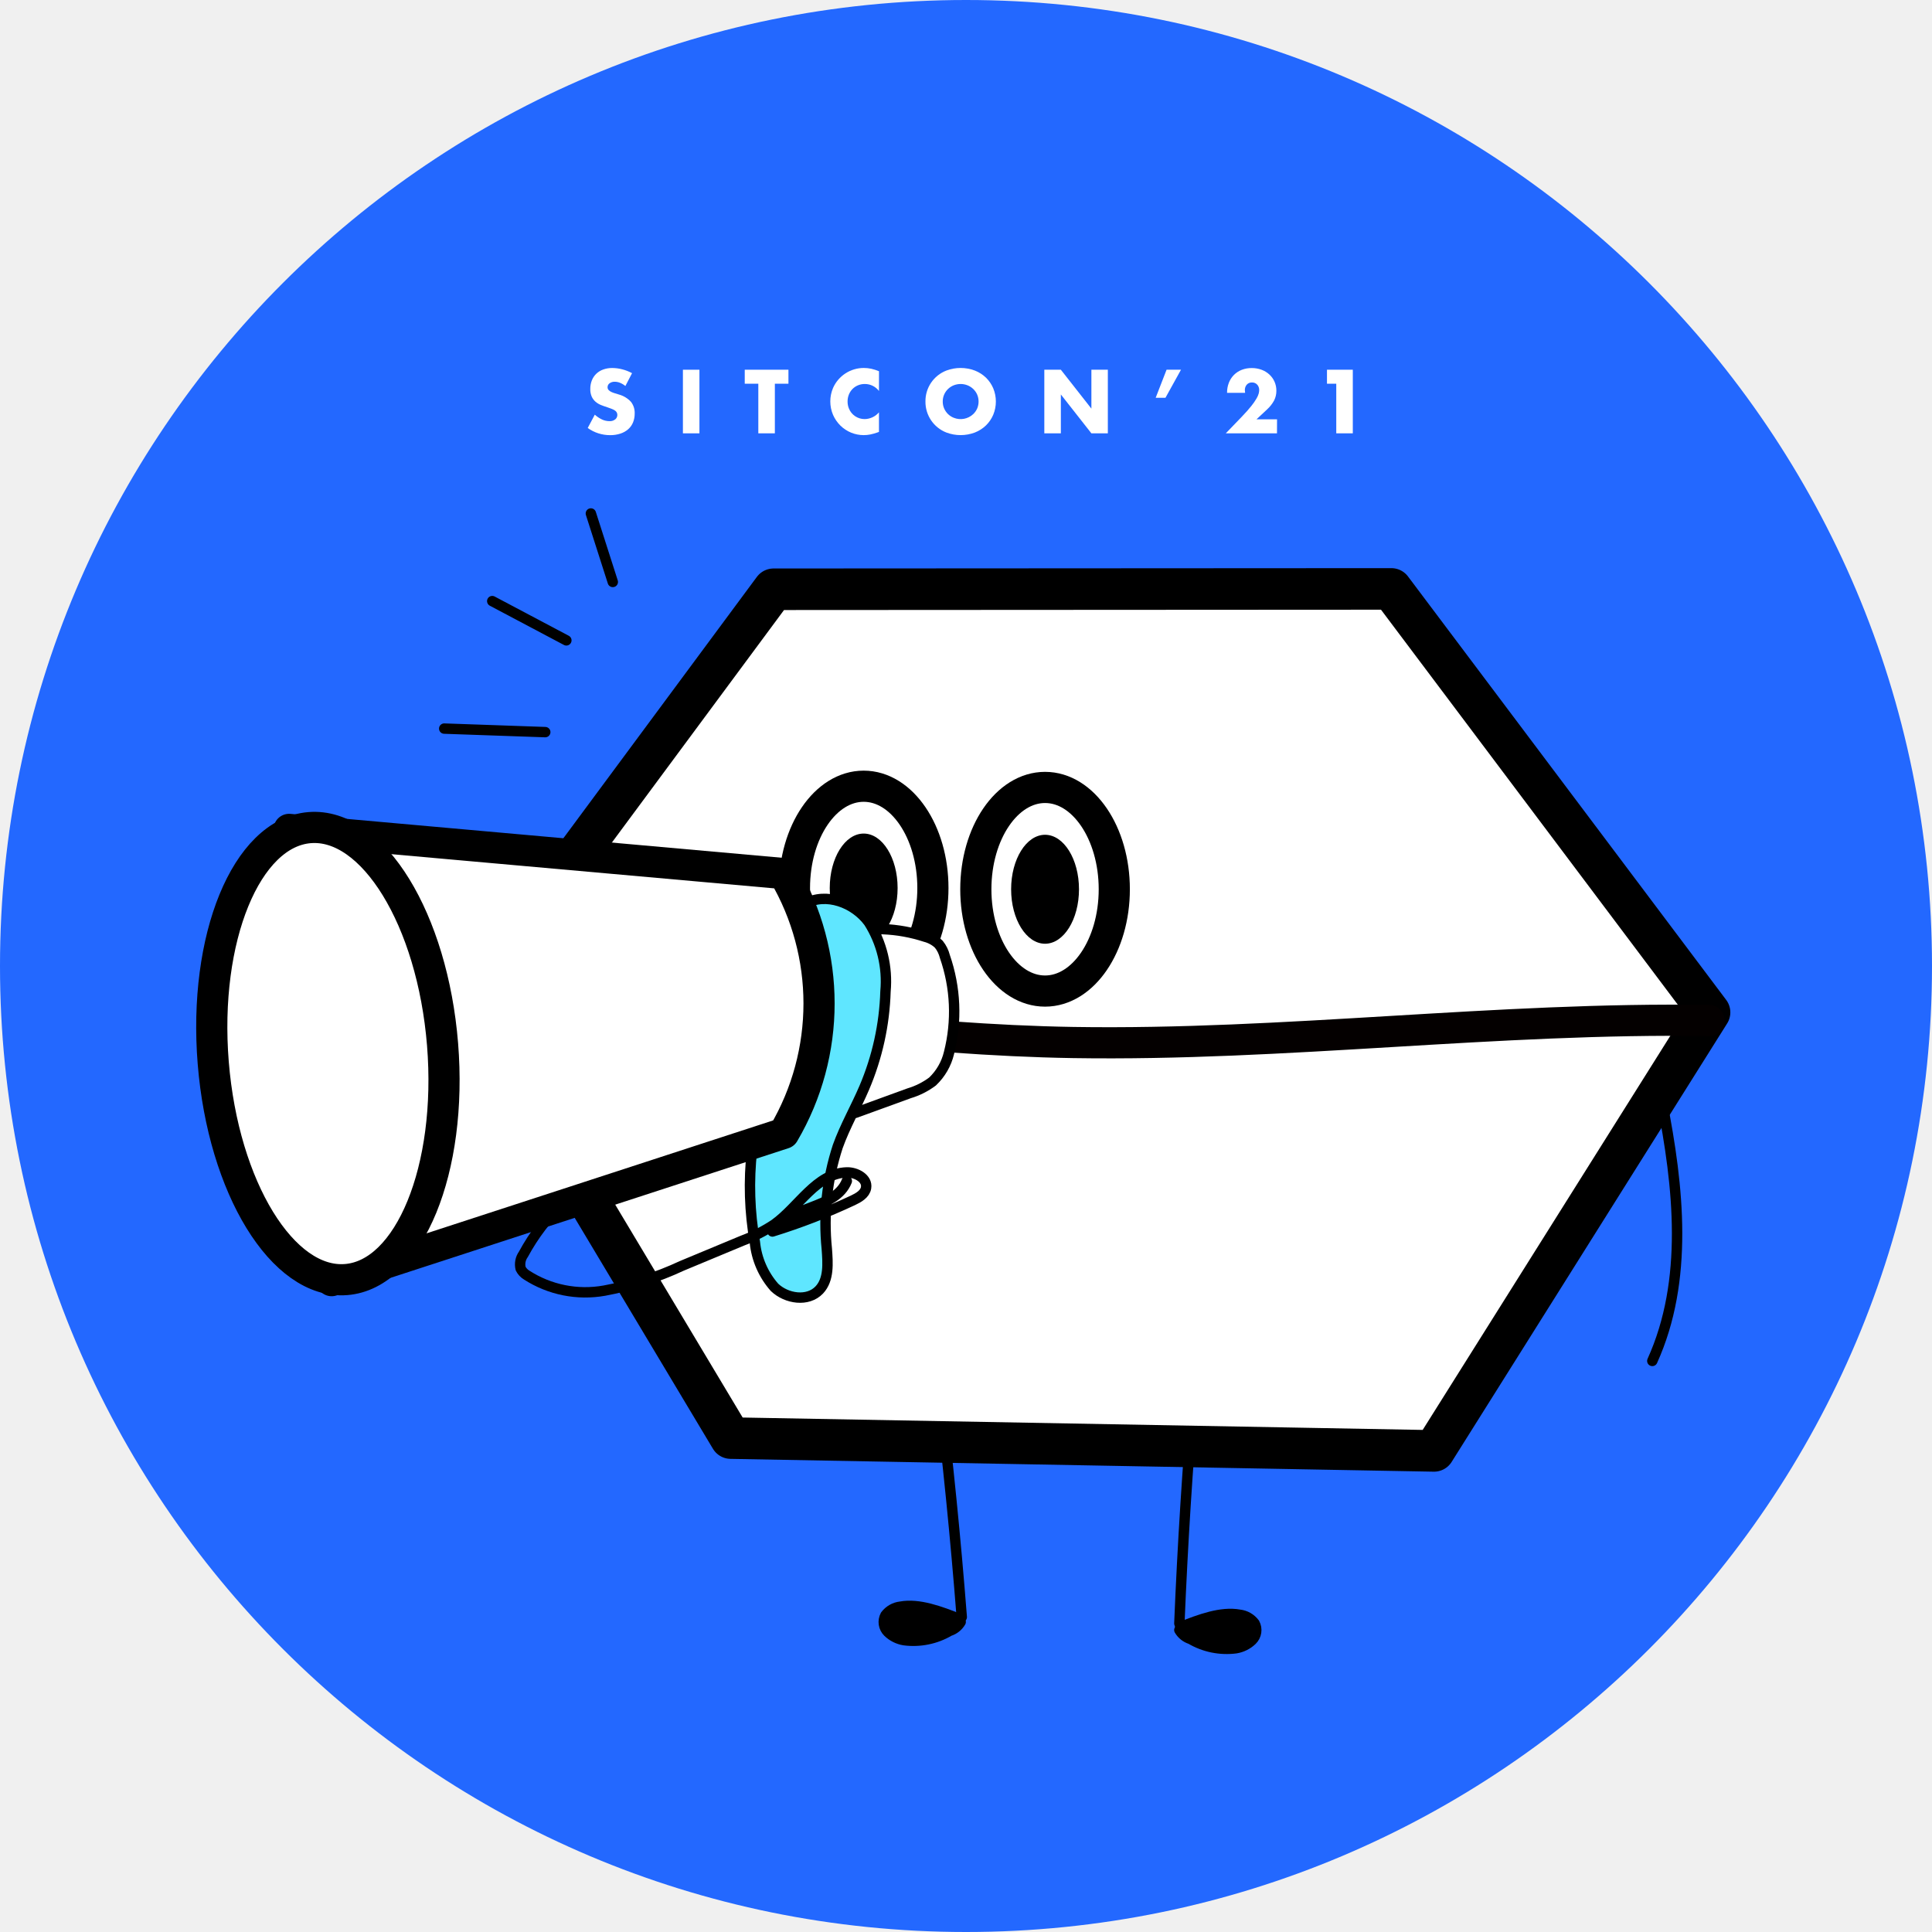
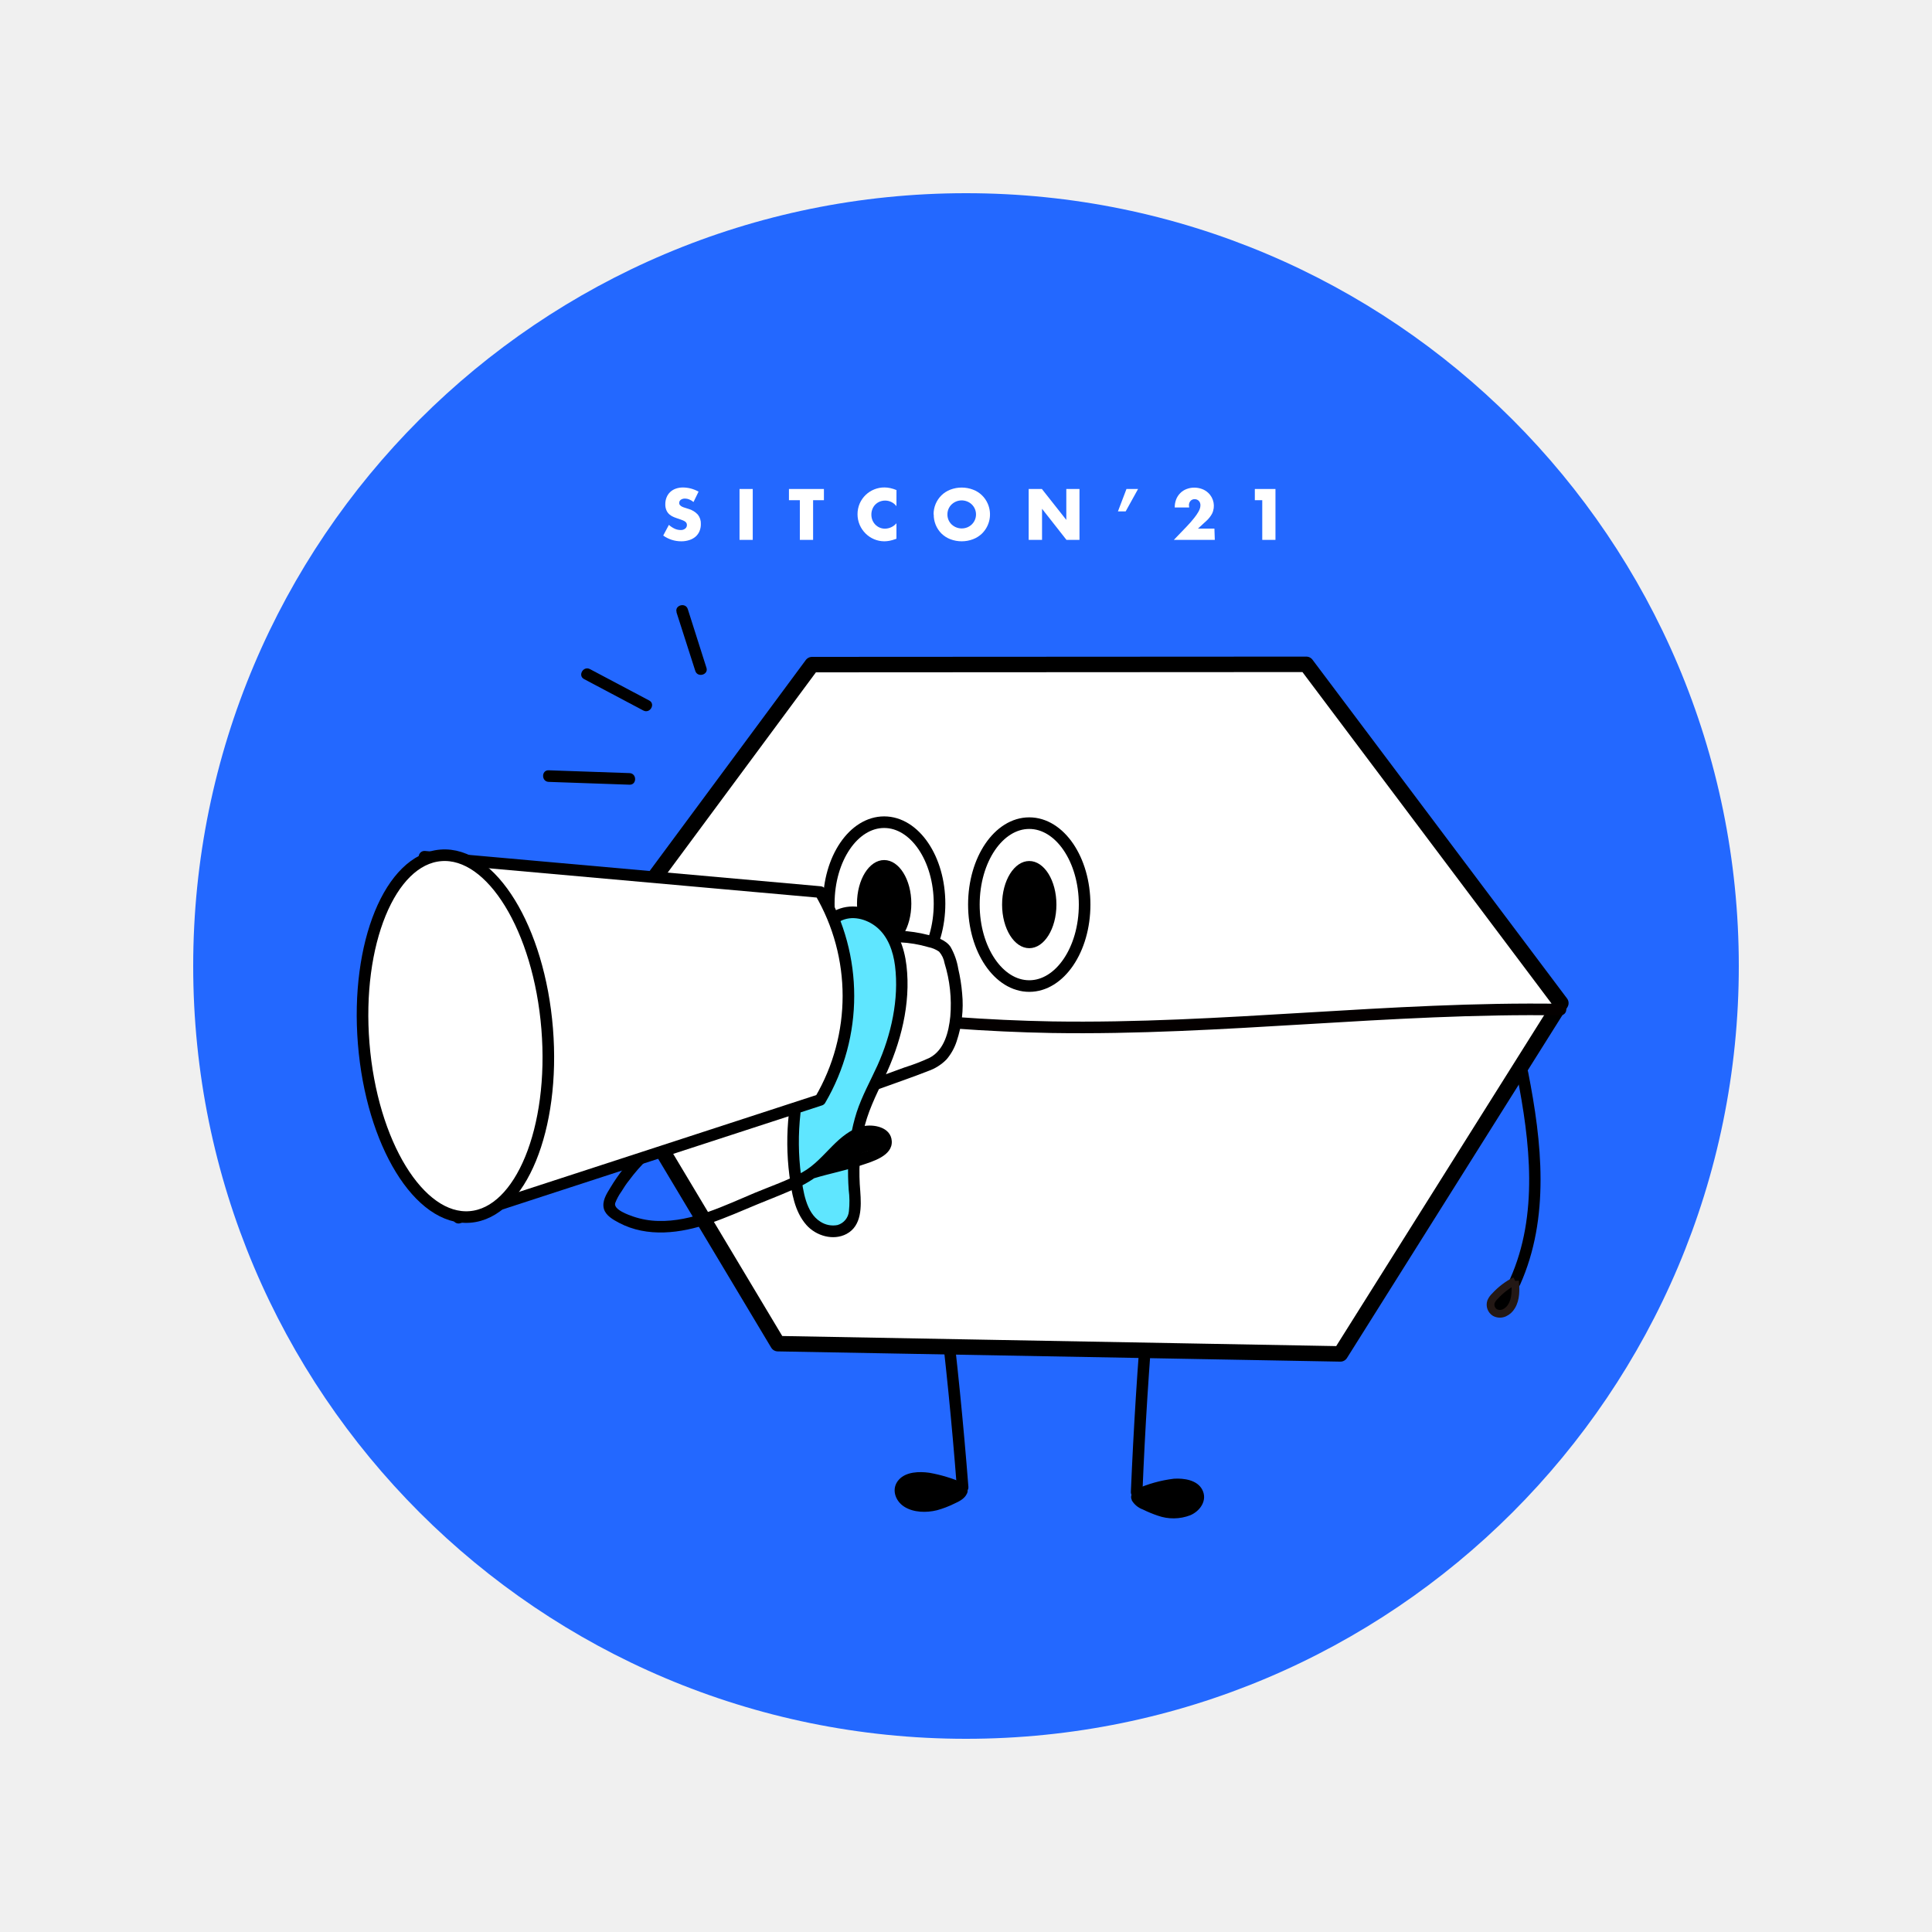
- <svg xmlns="http://www.w3.org/2000/svg" width="186" height="186" viewBox="0 0 186 186">
+ <svg xmlns="http://www.w3.org/2000/svg" id="圖層_1" data-name="圖層 1" viewBox="0 0 500 500">
  <defs>
-     <style>.a{fill:#2368ff;}.b,.d,.f,.g{fill:#fff;}.c,.e{fill:none;}.c,.d,.f,.g,.h,.i{stroke:#000;}.c,.d,.e,.f,.g,.h,.i{stroke-linecap:round;stroke-linejoin:round;}.d{stroke-width:4px;}.e{stroke:#040000;}.e,.f{stroke-width:3px;}.h{fill:#5fe6ff;}</style>
+     <style>.cls-1{fill:#2368ff;}.cls-2,.cls-3,.cls-5{fill:#fff;}.cls-3,.cls-5{stroke:#000;}.cls-3,.cls-4,.cls-5{stroke-linecap:round;stroke-linejoin:round;}.cls-3{stroke-width:4px;}.cls-4{fill:none;stroke:#040000;}.cls-4,.cls-5{stroke-width:3px;}.cls-6{fill:#5fe6ff;}.cls-7{stroke:#231815;stroke-miterlimit:10;stroke-width:2px;}</style>
  </defs>
-   <g transform="translate(-82.193 -643.909)">
-     <path class="a" d="M82.193,736.909a93,93,0,1,1,93,93,93,93,0,0,1-93-93" transform="translate(0)" />
-     <g transform="translate(138.761 679.334)">
-       <path class="b" d="M161.865,693.262a1.972,1.972,0,0,0-.52-.312,1.379,1.379,0,0,0-.5-.1.819.819,0,0,0-.5.147.457.457,0,0,0-.195.382.38.38,0,0,0,.1.268.85.85,0,0,0,.256.183,2.2,2.2,0,0,0,.358.134q.2.057.394.121a2.466,2.466,0,0,1,1.141.695,1.712,1.712,0,0,1,.362,1.133,2.2,2.2,0,0,1-.158.853,1.783,1.783,0,0,1-.464.654,2.115,2.115,0,0,1-.747.422,3.1,3.1,0,0,1-1,.151,3.692,3.692,0,0,1-2.152-.69l.682-1.283a2.753,2.753,0,0,0,.707.471,1.7,1.7,0,0,0,.69.154.824.824,0,0,0,.58-.179.552.552,0,0,0,.142-.646.516.516,0,0,0-.162-.187,1.343,1.343,0,0,0-.3-.159c-.122-.048-.27-.1-.443-.162-.206-.065-.408-.137-.606-.215a1.9,1.9,0,0,1-.527-.313,1.447,1.447,0,0,1-.374-.491,1.74,1.74,0,0,1-.142-.751,2.167,2.167,0,0,1,.151-.824,1.818,1.818,0,0,1,.422-.633,1.88,1.88,0,0,1,.666-.411,2.52,2.52,0,0,1,.882-.146,3.852,3.852,0,0,1,.95.126,4.166,4.166,0,0,1,.95.37Z" transform="translate(-158.226 -691.524)" />
-       <path class="b" d="M172.153,691.753v6.124h-1.591v-6.124Z" transform="translate(-161.384 -691.583)" />
-       <path class="b" d="M181.463,693.1v4.776h-1.592V693.1h-1.307v-1.348h4.207V693.1Z" transform="translate(-163.433 -691.583)" />
-       <path class="b" d="M194.319,693.741a1.7,1.7,0,0,0-1.365-.674,1.664,1.664,0,0,0-.662.13,1.62,1.62,0,0,0-.524.353,1.647,1.647,0,0,0-.345.532,1.749,1.749,0,0,0-.126.667,1.767,1.767,0,0,0,.126.674,1.625,1.625,0,0,0,1.523,1.023,1.844,1.844,0,0,0,1.373-.65v1.885l-.162.057a4.811,4.811,0,0,1-.682.191,3.345,3.345,0,0,1-.626.061,3.2,3.2,0,0,1-2.238-.914,3.354,3.354,0,0,1-.711-1.031,3.307,3.307,0,0,1,0-2.6,3.235,3.235,0,0,1,2.96-1.921,3.324,3.324,0,0,1,.719.077,4.39,4.39,0,0,1,.743.239Z" transform="translate(-166.266 -691.524)" />
-       <path class="b" d="M201.947,694.757a3.153,3.153,0,0,1,2.018-2.985,3.892,3.892,0,0,1,2.733,0,3.24,3.24,0,0,1,1.077.686,3.161,3.161,0,0,1,.7,1.027,3.339,3.339,0,0,1,0,2.542,3.153,3.153,0,0,1-.7,1.027,3.241,3.241,0,0,1-1.077.687,3.892,3.892,0,0,1-2.733,0,3.167,3.167,0,0,1-2.018-2.985Zm1.665,0a1.631,1.631,0,0,0,.138.674,1.713,1.713,0,0,0,.373.536,1.691,1.691,0,0,0,.548.353,1.771,1.771,0,0,0,1.876-.353,1.69,1.69,0,0,0,.378-.536,1.721,1.721,0,0,0,0-1.349,1.689,1.689,0,0,0-.378-.536,1.751,1.751,0,0,0-.552-.353,1.807,1.807,0,0,0-1.324,0,1.687,1.687,0,0,0-.922.889A1.632,1.632,0,0,0,203.612,694.757Z" transform="translate(-169.419 -691.524)" />
-       <path class="b" d="M217.328,697.877v-6.124h1.592l2.94,3.745v-3.745h1.584v6.124H221.86l-2.94-3.744v3.744Z" transform="translate(-173.356 -691.583)" />
-       <path class="b" d="M232.786,691.753h1.389l-1.495,2.7h-.942Z" transform="translate(-177.045 -691.583)" />
-       <path class="b" d="M245.739,697.821h-4.93l1.519-1.576q.6-.625.943-1.06a5.914,5.914,0,0,0,.507-.735,1.96,1.96,0,0,0,.208-.487,1.551,1.551,0,0,0,.04-.317.816.816,0,0,0-.045-.268.678.678,0,0,0-.134-.231.644.644,0,0,0-.512-.223.636.636,0,0,0-.507.211.779.779,0,0,0-.183.528,1.978,1.978,0,0,0,.025.26h-1.738a2.606,2.606,0,0,1,.175-.975,2.2,2.2,0,0,1,.491-.755,2.167,2.167,0,0,1,.751-.487,2.587,2.587,0,0,1,.955-.17,2.687,2.687,0,0,1,.946.162,2.262,2.262,0,0,1,.751.455,2.089,2.089,0,0,1,.5.695,2.125,2.125,0,0,1,.179.873,2.031,2.031,0,0,1-.215.93,3.278,3.278,0,0,1-.687.873l-1.015.95h1.981Z" transform="translate(-179.367 -691.527)" />
-       <path class="b" d="M254.8,693.1h-.894v-1.348h2.486v6.124H254.8Z" transform="translate(-182.721 -691.583)" />
-     </g>
-     <path class="c" d="M203.584,822.593q1.387,11.342,2.277,22.737" transform="translate(-31.076 -45.743)" />
-     <path class="c" d="M236.241,823.34q-.969,11.384-1.439,22.8" transform="translate(-39.068 -45.935)" />
-     <path class="d" d="M172.2,720.148,142.874,759.76l25.206,42.108,67.707,1.233,26.527-42.218L231.68,720.115Z" transform="translate(-15.535 -19.509)" />
-     <path class="e" d="M205.462,777.537c3.873.277,7.746.475,11.622.536,20.391.322,40.812-2.443,61.2-2.12" transform="translate(-31.557 -33.797)" />
-     <path class="e" d="M205.462,778.091" transform="translate(-31.557 -34.351)" />
-     <path class="e" d="M146.816,773.49" transform="translate(-16.544 -33.173)" />
-     <ellipse class="f" cx="6.665" cy="9.802" rx="6.665" ry="9.802" transform="translate(158.677 719.601)" />
-     <ellipse cx="3.267" cy="5.245" rx="3.267" ry="5.245" transform="translate(162.075 724.159)" />
-     <ellipse class="f" cx="6.665" cy="9.802" rx="6.665" ry="9.802" transform="translate(176.139 719.718)" />
-     <ellipse cx="3.267" cy="5.245" rx="3.267" ry="5.245" transform="translate(179.537 724.276)" />
-     <path class="g" d="M195.539,764.141a15.068,15.068,0,0,1,4.079.736,2.93,2.93,0,0,1,1.3.718,3.044,3.044,0,0,1,.58,1.173,16.12,16.12,0,0,1,.4,9.291,5.554,5.554,0,0,1-1.59,2.754,7.174,7.174,0,0,1-2.242,1.128l-5.17,1.881" transform="translate(-28.342 -30.78)" />
-     <path class="h" d="M184.526,760.7c2.032-1.142,4.765-.113,6.148,1.763a10.624,10.624,0,0,1,1.612,6.671,25.6,25.6,0,0,1-2.044,9.278c-.812,1.9-1.854,3.7-2.551,5.648a23.9,23.9,0,0,0-1.054,9.865c.1,1.375.222,2.939-.722,3.943-1.1,1.167-3.158.863-4.315-.247a7.7,7.7,0,0,1-1.888-4.335,30.964,30.964,0,0,1-.279-8.859" transform="translate(-24.844 -29.776)" />
-     <path class="c" d="M153.627,798.486a20.444,20.444,0,0,0-3.822,5.014,1.669,1.669,0,0,0-.265,1.376,1.543,1.543,0,0,0,.573.62,10.415,10.415,0,0,0,7.5,1.5,30.944,30.944,0,0,0,7.443-2.382l5.841-2.431a15.062,15.062,0,0,0,3.076-1.566c2.372-1.708,4.035-4.906,6.957-5,.911-.03,2.021.583,1.865,1.481-.1.6-.72.952-1.272,1.212a59.9,59.9,0,0,1-7.74,2.995c1.579-2.506,6.069-2.1,7.159-4.857" transform="translate(-17.223 -38.836)" />
-     <path class="c" d="M296.9,786.283c1.649,8.35,2.61,17.343-.9,25.095" transform="translate(-54.734 -36.448)" />
-     <path class="c" d="M139.674,738.189l9.728.34" transform="translate(-14.715 -24.136)" />
-     <path class="c" d="M145.889,721.693l7.135,3.779" transform="translate(-16.306 -19.913)" />
-     <path class="c" d="M158.651,710.353l2.111,6.593" transform="translate(-19.573 -17.01)" />
-     <path class="i" d="M234.8,854.3a1.943,1.943,0,0,0,1.089.87,6.839,6.839,0,0,0,4.355.886,2.919,2.919,0,0,0,1.554-.777,1.357,1.357,0,0,0,.244-1.62,2.1,2.1,0,0,0-1.455-.83c-1.755-.324-3.82.448-5.712,1.2" transform="translate(-39.068 -53.465)" />
-     <path class="i" d="M203.955,853.255a1.944,1.944,0,0,1-1.089.871,6.84,6.84,0,0,1-4.355.886,2.922,2.922,0,0,1-1.554-.777,1.357,1.357,0,0,1-.244-1.62,2.107,2.107,0,0,1,1.455-.83c1.755-.324,3.82.448,5.712,1.2" transform="translate(-29.274 -53.197)" />
-     <path class="f" d="M119.605,751.232l47.619,4.253a24.7,24.7,0,0,1,0,25.01L123.7,794.676" transform="translate(-9.578 -27.475)" />
-     <ellipse class="f" cx="11.075" cy="21.826" rx="11.075" ry="21.826" transform="translate(100.962 724.48) rotate(-4.625)" />
-   </g>
+   <circle class="cls-1" cx="250" cy="250" r="200" />
+   <path class="cls-2" d="M179.48,129.92a4.15,4.15,0,0,0-1.12-.67,2.86,2.86,0,0,0-1.08-.22,1.83,1.83,0,0,0-1.09.31,1,1,0,0,0-.41.83.8.8,0,0,0,.21.57,1.86,1.86,0,0,0,.55.4,4.47,4.47,0,0,0,.76.28c.29.09.57.17.85.27a5.21,5.21,0,0,1,2.45,1.49,3.66,3.66,0,0,1,.78,2.44,4.7,4.7,0,0,1-.34,1.83,3.92,3.92,0,0,1-1,1.41,4.58,4.58,0,0,1-1.61.9,6.58,6.58,0,0,1-2.16.33,8,8,0,0,1-4.63-1.49l1.47-2.76a6,6,0,0,0,1.52,1,3.68,3.68,0,0,0,1.48.33,1.75,1.75,0,0,0,1.25-.39,1.13,1.13,0,0,0,.41-.87,1.21,1.21,0,0,0-.1-.52,1.27,1.27,0,0,0-.35-.4,3.13,3.13,0,0,0-.64-.34l-.95-.35c-.44-.14-.88-.29-1.3-.46a4.18,4.18,0,0,1-1.14-.67,3.06,3.06,0,0,1-.8-1.06,3.75,3.75,0,0,1-.31-1.61,4.59,4.59,0,0,1,.33-1.78,3.87,3.87,0,0,1,.91-1.36,4,4,0,0,1,1.43-.88,5.39,5.39,0,0,1,1.89-.32,8.32,8.32,0,0,1,2.05.27,9.4,9.4,0,0,1,2,.8Z" />
+   <path class="cls-2" d="M194.81,126.55v13.17h-3.42V126.55Z" />
+   <path class="cls-2" d="M210.43,129.45v10.27H207V129.45h-2.82v-2.9h9.05v2.9Z" />
+   <path class="cls-2" d="M232,131a3.67,3.67,0,0,0-2.93-1.45,3.76,3.76,0,0,0-1.43.28,3.52,3.52,0,0,0-1.12.76,3.35,3.35,0,0,0-.74,1.15,3.75,3.75,0,0,0-.27,1.43,3.82,3.82,0,0,0,.27,1.45,3.58,3.58,0,0,0,.75,1.15,3.5,3.5,0,0,0,1.12.77,3.43,3.43,0,0,0,1.4.28,4,4,0,0,0,2.95-1.4v4l-.35.13a11.31,11.31,0,0,1-1.46.41,7.9,7.9,0,0,1-1.35.13,6.9,6.9,0,0,1-4.81-2,7.15,7.15,0,0,1-1.53-2.22,7.08,7.08,0,0,1,0-5.59,7.06,7.06,0,0,1,1.52-2.18,7,7,0,0,1,4.85-1.95,7.2,7.2,0,0,1,1.54.17,9.49,9.49,0,0,1,1.6.51Z" />
+   <path class="cls-2" d="M241.61,133.14a6.94,6.94,0,0,1,.54-2.74,6.87,6.87,0,0,1,1.5-2.21,6.77,6.77,0,0,1,2.3-1.47,8.25,8.25,0,0,1,5.87,0,6.71,6.71,0,0,1,3.83,3.68,6.94,6.94,0,0,1-1.51,7.68,6.86,6.86,0,0,1-2.32,1.47,8.25,8.25,0,0,1-5.87,0,6.77,6.77,0,0,1-2.3-1.47,6.85,6.85,0,0,1-2-4.94Zm3.58,0a3.6,3.6,0,0,0,.29,1.44,3.67,3.67,0,0,0,.81,1.16,3.82,3.82,0,0,0,4,.76,3.78,3.78,0,0,0,1.19-.76,3.67,3.67,0,0,0,.81-1.16,3.63,3.63,0,0,0,0-2.89,3.67,3.67,0,0,0-.81-1.16,3.78,3.78,0,0,0-1.19-.76,3.78,3.78,0,0,0-4,.76,3.67,3.67,0,0,0-.81,1.16A3.61,3.61,0,0,0,245.19,133.14Z" />
+   <path class="cls-2" d="M266.22,139.72V126.55h3.42l6.32,8v-8h3.41v13.17H276l-6.32-8.05v8.05Z" />
+   <path class="cls-2" d="M291.53,126.55h3l-3.21,5.8h-2Z" />
+   <path class="cls-2" d="M314.39,139.72h-10.6l3.26-3.39a29.7,29.7,0,0,0,2-2.28,12.39,12.39,0,0,0,1.09-1.58,4.18,4.18,0,0,0,.45-1.05,3.75,3.75,0,0,0,.08-.68,1.79,1.79,0,0,0-.09-.57,1.46,1.46,0,0,0-.29-.5,1.38,1.38,0,0,0-1.1-.48,1.36,1.36,0,0,0-1.09.45,1.64,1.64,0,0,0-.4,1.14,3.82,3.82,0,0,0,.06.56h-3.74a5.65,5.65,0,0,1,.37-2.1,4.75,4.75,0,0,1,1.06-1.62,4.45,4.45,0,0,1,1.62-1.05,5.42,5.42,0,0,1,2-.37,5.81,5.81,0,0,1,2,.35,4.72,4.72,0,0,1,1.62,1,4.62,4.62,0,0,1,1,5.37,7,7,0,0,1-1.48,1.88l-2.18,2h4.26Z" />
+   <path class="cls-2" d="M326.67,129.45h-1.92v-2.9h5.34v13.17h-3.42Z" />
+   <path d="M242.73,335.89q3,24.41,4.89,48.9c.15,1.91,3.15,1.93,3,0q-1.92-24.5-4.89-48.9c-.23-1.89-3.24-1.91-3,0Z" />
+   <path d="M295.77,337.09q-2.08,24.48-3.1,49c-.08,1.93,2.93,1.93,3,0q1-24.56,3.1-49c.16-1.92-2.84-1.91-3,0Z" />
+   <polygon class="cls-3" points="210.15 172 147.09 257.19 201.3 347.74 346.9 350.39 403.95 259.6 338.07 171.93 210.15 172" />
+   <path class="cls-4" d="M247.23,264.69c8.33.6,16.66,1,25,1.15,43.86.7,87.77-5.25,131.62-4.56" />
+   <ellipse class="cls-5" cx="228.82" cy="233.86" rx="14.33" ry="21.08" />
+   <ellipse cx="228.82" cy="233.86" rx="7.03" ry="11.28" />
+   <ellipse class="cls-5" cx="266.37" cy="234.11" rx="14.33" ry="21.08" />
+   <ellipse cx="266.37" cy="234.11" rx="7.03" ry="11.28" />
+   <path class="cls-2" d="M232.81,242.37a32.36,32.36,0,0,1,8.77,1.58,6.39,6.39,0,0,1,2.8,1.55,6.61,6.61,0,0,1,1.24,2.52c2,6.45,2.77,13.49.87,20a11.92,11.92,0,0,1-3.42,5.92,15.41,15.41,0,0,1-4.82,2.43l-11.12,4" />
+   <path d="M232.81,243.87a31.55,31.55,0,0,1,7.47,1.25,7.3,7.3,0,0,1,2.75,1.16,6.05,6.05,0,0,1,1.42,3,36.15,36.15,0,0,1,1.49,13.75c-.4,4-1.53,8.7-5.35,10.72a52.2,52.2,0,0,1-6.44,2.48l-7.41,2.7c-1.8.65-1,3.55.79,2.89,4.23-1.54,8.52-3,12.69-4.64a12.29,12.29,0,0,0,4.74-3,13.77,13.77,0,0,0,2.62-4.68A29.75,29.75,0,0,0,249,257.07a43.72,43.72,0,0,0-1-6.33,17,17,0,0,0-2-5.69c-1.3-1.87-3.66-2.52-5.76-3.08a35.86,35.86,0,0,0-7.36-1.1c-1.93-.09-1.93,2.91,0,3Z" />
+   <path class="cls-6" d="M216.64,237.13c4.37-2.46,10.25-.24,13.23,3.79s3.61,9.34,3.46,14.35a55.07,55.07,0,0,1-4.39,20c-1.75,4.09-4,8-5.49,12.14-2.41,6.75-2.81,14.08-2.26,21.22.22,3,.47,6.32-1.56,8.48-2.36,2.51-6.79,1.86-9.28-.53s-3.46-5.93-4.06-9.32a66.85,66.85,0,0,1-.6-19" />
+   <path d="M217.4,238.43c3-1.63,6.76-.65,9.35,1.41,3.05,2.42,4.41,6.36,4.88,10.11,1.08,8.62-1,17.93-4.54,25.77-1.82,4-4,7.9-5.38,12.11a47.2,47.2,0,0,0-2.2,13.19,65.82,65.82,0,0,0,.13,6.88,23.42,23.42,0,0,1,.06,5.55,4.08,4.08,0,0,1-2.95,3.59,6,6,0,0,1-4.45-.88c-3.76-2.36-4.44-8-5-12a66.48,66.48,0,0,1-.14-16c.21-1.92-2.79-1.91-3,0a67.8,67.8,0,0,0,.13,16c.58,4.48,1.32,9.37,4.42,12.88,2.48,2.8,6.93,4.12,10.36,2.31,4-2.13,3.85-7.08,3.57-11a55.43,55.43,0,0,1,.76-15.32c1-5,3.28-9.51,5.47-14.12,4.22-8.86,6.89-19.1,5.73-29-.56-4.77-2.29-9.58-6.21-12.59-3.58-2.74-8.45-3.7-12.53-1.53-1.71.91-.19,3.5,1.51,2.6Z" />
+   <path d="M165.52,297.84a46.31,46.31,0,0,0-7.58,9.56c-1,1.61-2.2,3.51-1.65,5.46.49,1.74,2.4,2.8,3.89,3.59,7.33,3.89,16,2.74,23.52.15,4.19-1.44,8.26-3.24,12.35-4.94s8.14-3.18,12-5.11a29.93,29.93,0,0,0,8.14-6.46c2.11-2.18,4.37-4.73,7.39-5.59,1.08-.3,3.59-.64,4.15.79s-3.32,2.55-4.13,2.85c-4.45,1.68-9.16,2.51-13.7,3.9-1.84.56-1.06,3.46.8,2.89,4-1.23,8.21-2,12.22-3.37,2.81-.94,8.1-2.4,7.87-6.24-.22-3.63-4.72-4.47-7.55-3.83-3.11.7-5.63,2.9-7.83,5.1-2.43,2.44-4.67,5.07-7.71,6.77-3.87,2.15-8.19,3.62-12.27,5.31-7.92,3.3-16.26,7.55-25.06,7.31a21.5,21.5,0,0,1-6.46-1.13c-1.24-.43-5.19-1.8-4.7-3.49a13.07,13.07,0,0,1,1.62-3c.61-1,1.26-2,2-2.91a42.41,42.41,0,0,1,4.81-5.48c1.39-1.34-.73-3.46-2.12-2.12Z" />
+   <path d="M392.58,278.2c3.4,17.27,5.64,36.23-1.79,52.81-.78,1.75,1.8,3.27,2.59,1.51,7.8-17.4,5.67-36.95,2.09-55.12-.37-1.89-3.26-1.09-2.89.8Z" />
+   <path d="M142,202.35l20.92.73c1.93.07,1.93-2.93,0-3L142,199.35c-1.93-.07-1.93,2.93,0,3Z" />
+   <path d="M151.16,175.75l15.34,8.13c1.71.9,3.22-1.69,1.52-2.59l-15.35-8.13c-1.7-.9-3.22,1.68-1.51,2.59Z" />
+   <path d="M294.17,387.48a4.21,4.21,0,0,0,2.35,1.88c2.75,1.29,5.8,2.61,9.36,1.9a6.22,6.22,0,0,0,3.34-1.67,2.91,2.91,0,0,0,.53-3.48,4.51,4.51,0,0,0-3.13-1.79c-3.77-.7-8.21,1-12.28,2.58" />
+   <path d="M292.88,388.24a5.48,5.48,0,0,0,2.88,2.41,31.83,31.83,0,0,0,3.87,1.6,12.11,12.11,0,0,0,8.43-.11c2.53-1.08,4.51-3.88,3.08-6.61-1.31-2.54-4.78-3-7.33-2.84a33.69,33.69,0,0,0-9.87,2.76,1.55,1.55,0,0,0-1.05,1.85,1.52,1.52,0,0,0,1.85,1,46.69,46.69,0,0,1,6.79-2.28c1.87-.43,4.15-.75,6,.07.61.27,1.2.73,1.12,1.46a2.46,2.46,0,0,1-1.56,1.73,8.61,8.61,0,0,1-6,.22,20.39,20.39,0,0,1-3.21-1.22c-.83-.38-2-.72-2.37-1.59a1.51,1.51,0,0,0-2.05-.54,1.53,1.53,0,0,0-.54,2.05Z" />
+   <path d="M248.9,385.81a4.21,4.21,0,0,1-2.34,1.87c-2.75,1.29-5.81,2.62-9.37,1.9a6.26,6.26,0,0,1-3.34-1.67,2.92,2.92,0,0,1-.52-3.48,4.5,4.5,0,0,1,3.13-1.79c3.77-.69,8.21,1,12.28,2.58" />
+   <path d="M247.61,385.05c-.35.76-1.21,1.05-1.92,1.39a28.45,28.45,0,0,1-2.8,1.16,9.89,9.89,0,0,1-6.22.3c-1.14-.37-3.22-1.88-1.71-3.09s3.94-.93,5.64-.62a40.8,40.8,0,0,1,7.74,2.48,1.51,1.51,0,0,0,1.84-1.05,1.54,1.54,0,0,0-1-1.85,37.93,37.93,0,0,0-8.68-2.62c-2.58-.36-6-.29-7.87,1.79-2.07,2.27-1,5.48,1.4,7s5.72,1.59,8.46.91a25.13,25.13,0,0,0,4.42-1.68c1.28-.59,2.7-1.25,3.33-2.62a1.55,1.55,0,0,0-.54-2.05,1.5,1.5,0,0,0-2,.54Z" />
+   <path class="cls-5" d="M109.86,221.72l102.41,9.14a53.19,53.19,0,0,1,0,53.79l-93.61,30.49" />
+   <ellipse class="cls-5" cx="117.89" cy="268.14" rx="23.82" ry="46.94" transform="translate(-21.24 10.38) rotate(-4.62)" />
+   <path d="M217.12,301.06l5.28-3.71a8.21,8.21,0,0,1,2.21-1.4,2.17,2.17,0,0,1,1,0,6.9,6.9,0,0,1,.78.21l.39.13c.32.13.26.08-.18-.14l-.38-.66,0-.13.2-.76c.54-.28.68-.39.42-.31l-.21,0-.49.09c-.36.07-.72.16-1.08.25-.71.18-1.41.4-2.1.65a24.67,24.67,0,0,0-4.15,2,1.5,1.5,0,0,0,1.52,2.59,20.25,20.25,0,0,1,5.53-2.33c1-.24,2.15-.25,2.86-1a1.91,1.91,0,0,0,.26-2.21,2.42,2.42,0,0,0-1.48-1A6.56,6.56,0,0,0,224,293a8,8,0,0,0-2.76,1.5l-5.64,3.95a1.56,1.56,0,0,0-.54,2.06,1.53,1.53,0,0,0,2.05.54Z" />
+   <path class="cls-7" d="M392.12,331.47a18.26,18.26,0,0,0-5.25,4,4.16,4.16,0,0,0-1,1.43,2.4,2.4,0,0,0,1,2.78,2.76,2.76,0,0,0,2.46.08,4.13,4.13,0,0,0,1.86-1.7c1.17-1.91,1.09-4.31.9-6.55" />
+   <path d="M175.07,158.44l4.87,15.19c.58,1.83,3.48,1,2.89-.8L178,157.64c-.58-1.83-3.48-1-2.89.8Z" />
</svg>
